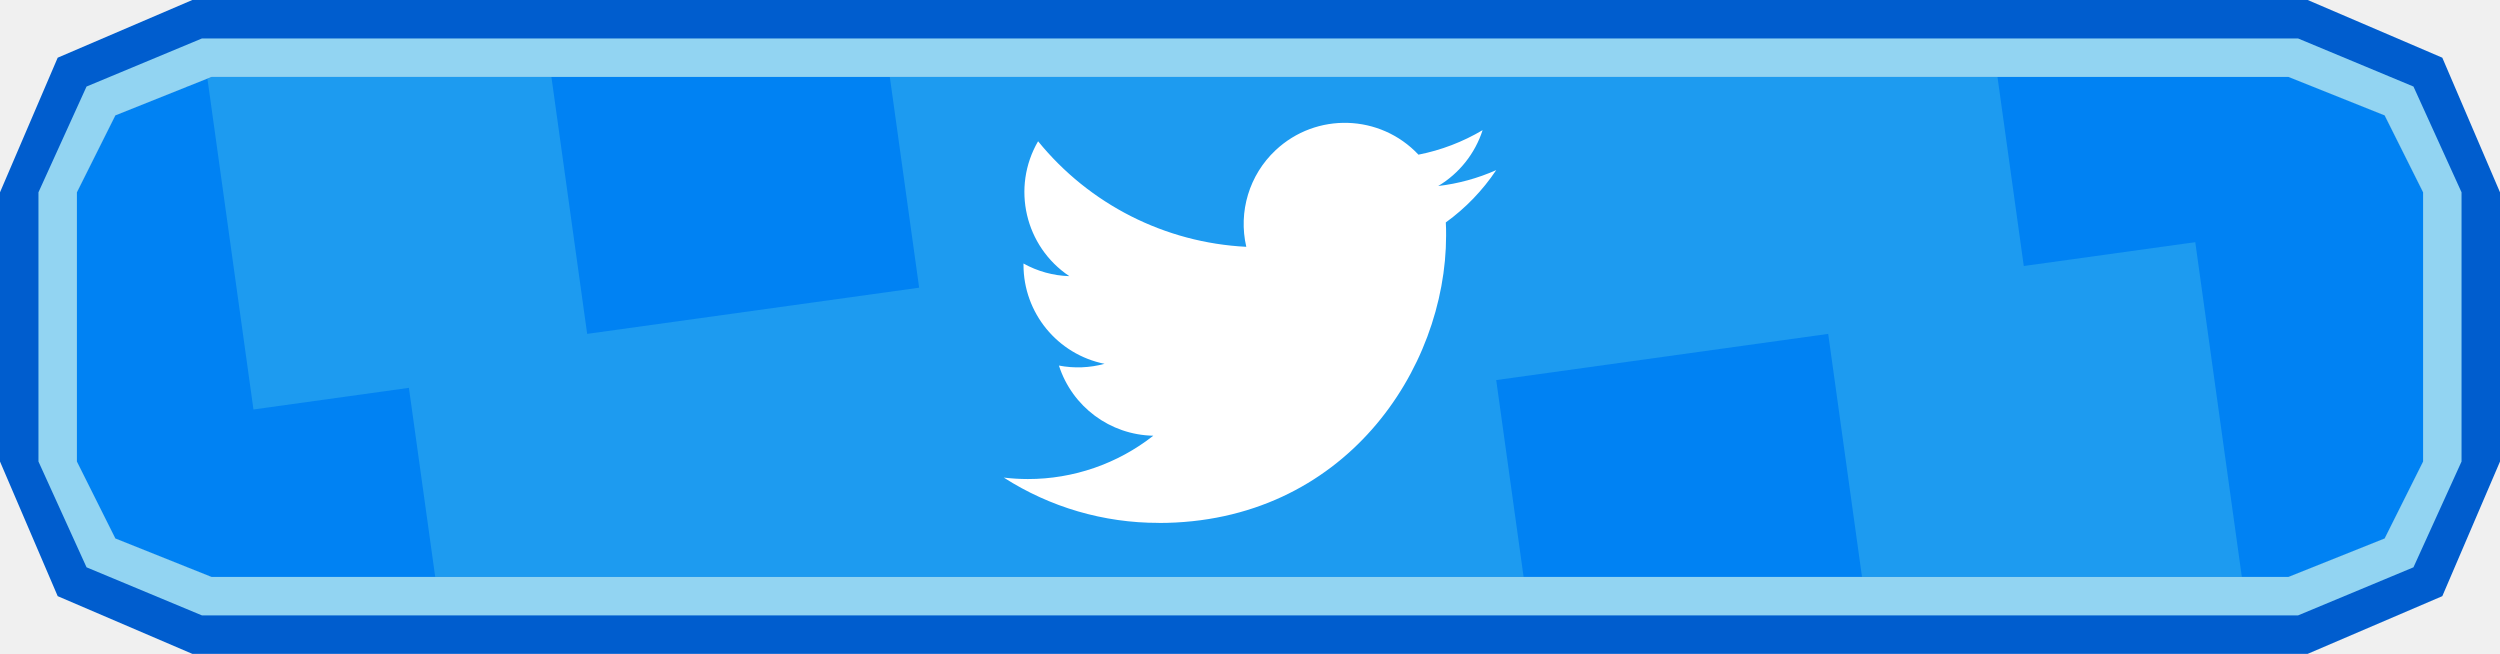
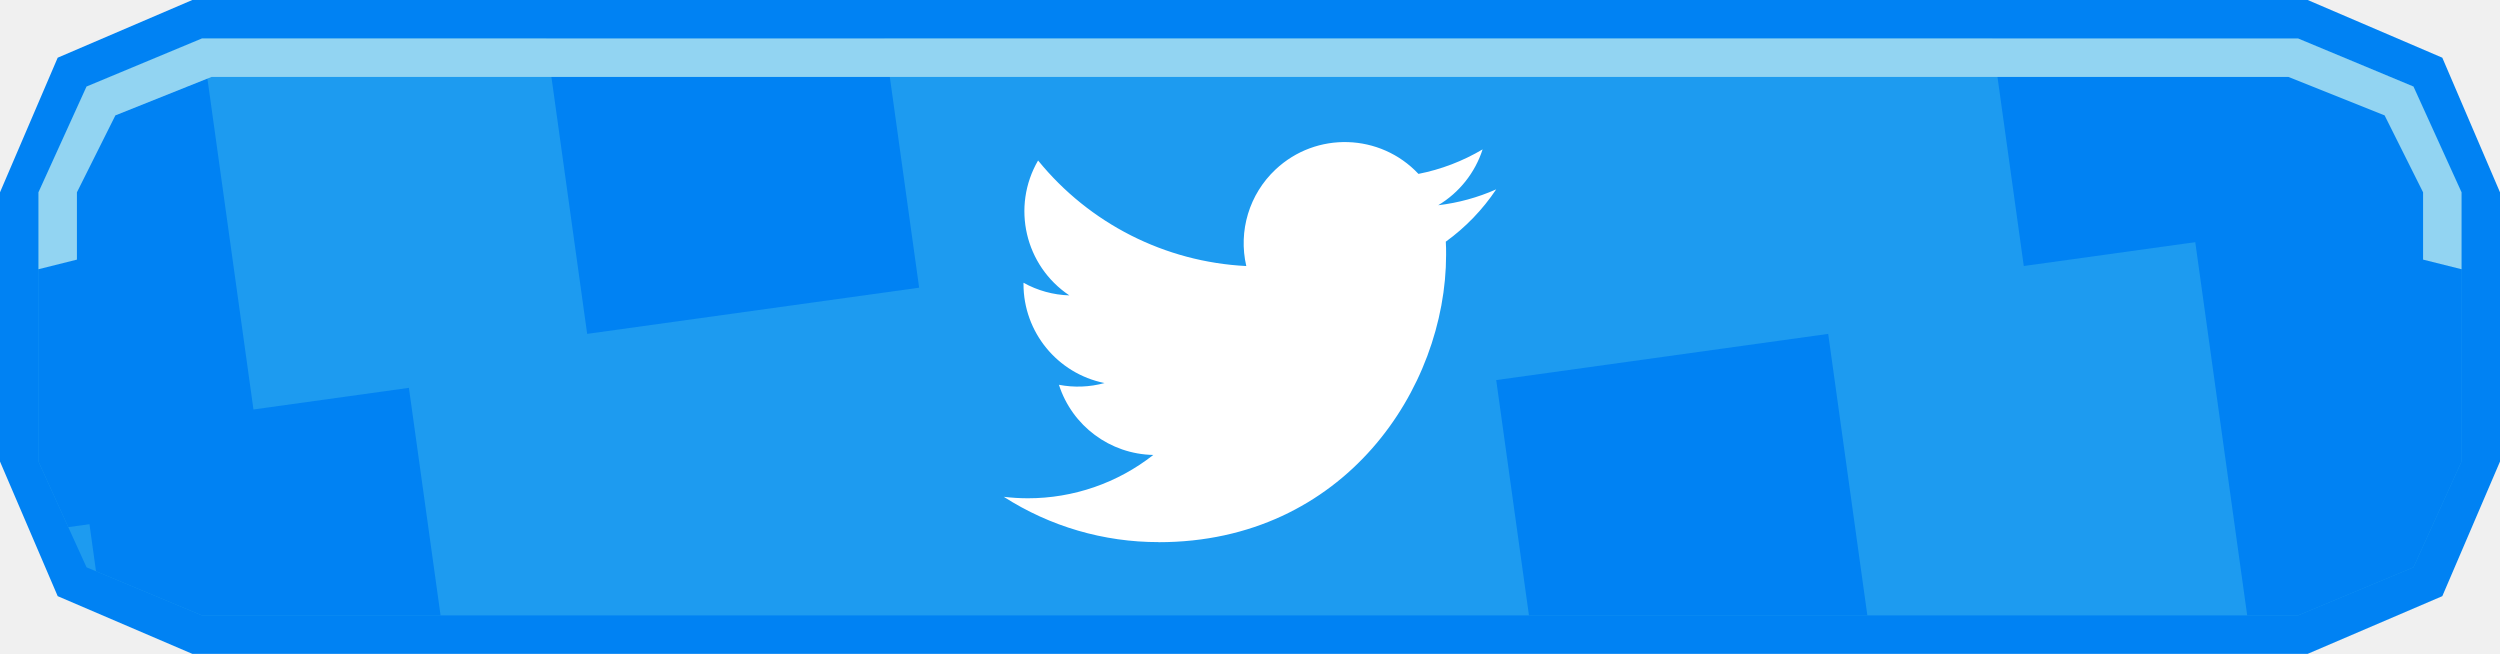
<svg xmlns="http://www.w3.org/2000/svg" width="100%" height="100%" viewBox="0 0 260 68" version="1.1" xml:space="preserve" style="fill-rule:evenodd;clip-rule:evenodd;stroke-linejoin:round;stroke-miterlimit:2;">
  <g transform="matrix(0.268595,0,0,3.4,1.07438,-234.6)">
    <rect id="Artboard2" x="-4" y="69" width="968" height="20" style="fill:none;" />
    <clipPath id="_clip1">
      <rect id="Artboard21" x="-4" y="69" width="968" height="20" />
    </clipPath>
    <g clip-path="url(#_clip1)">
      <g transform="matrix(3.72308,0,0,0.294118,-18.8923,64.8824)">
-         <path d="M4,34L10,20L24,14L244,14L258,20L264,34L264,62L258,76L244,82L24,82L10,76L4,62L4,34Z" style="fill:rgb(0,93,206);" />
+         <path d="M4,34L10,20L24,14L244,14L258,20L264,34L264,62L258,76L244,82L24,82L10,76L4,62L4,34Z" style="fill:rgb(0,130,243);" />
        <clipPath id="_clip2">
          <path d="M4,34L10,20L24,14L244,14L258,20L264,34L264,62L258,76L244,82L24,82L10,76L4,62L4,34Z" />
        </clipPath>
        <g clip-path="url(#_clip2)">
-           <path d="M12,34L16,26L26,22L242,22L252,26L256,34L256,62L252,70L242,74L26,74L16,70L12,62L12,34Z" style="fill:rgb(29,155,240);" />
-           <clipPath id="_clip3">
-             <path d="M12,34L16,26L26,22L242,22L252,26L256,34L256,62L252,70L242,74L26,74L16,70L12,62L12,34Z" />
-           </clipPath>
-           <g clip-path="url(#_clip3)">
-             <g transform="matrix(0.990461,-0.137796,0.137796,0.990461,-62.6998,22.9458)">
-               <rect x="69" y="46.141" width="34.859" height="34.859" style="fill:rgb(0,130,243);" />
-             </g>
-             <g transform="matrix(3.30731,-0.460124,0.460124,3.30731,-349.1,-154.143)">
-               <rect x="69" y="46.141" width="34.859" height="34.859" style="fill:rgb(0,130,243);" />
-             </g>
-             <g transform="matrix(0.990461,-0.137796,0.137796,0.990461,-14.4388,-21.9967)">
-               <rect x="69" y="46.141" width="34.859" height="34.859" style="fill:rgb(0,130,243);" />
-             </g>
-             <g transform="matrix(0.990461,-0.137796,0.137796,0.990461,84.9064,17.3337)">
-               <rect x="69" y="46.141" width="34.859" height="34.859" style="fill:rgb(0,130,243);" />
-             </g>
-             <g transform="matrix(3.05548,-0.425089,0.425089,3.05548,-1.10691,-93.8322)">
-               <rect x="69" y="46.141" width="34.859" height="34.859" style="fill:rgb(0,130,243);" />
-             </g>
-             <g transform="matrix(0.990461,-0.137796,0.137796,0.990461,134.97,-29.0542)">
-               <rect x="69" y="46.141" width="34.859" height="34.859" style="fill:rgb(0,130,243);" />
+           <g transform="matrix(1,0,0,1,4,14)">
+             <path d="M4,20L9,9L21,4L239,4L251,9L256,20L256,48L251,59L239,64L21,64L9,59L4,48L4,20Z" style="fill:rgb(29,155,240);" />
+             <clipPath id="_clip3">
+               <path d="M4,20L9,9L21,4L239,4L251,9L256,20L256,48L251,59L239,64L21,64L9,59L4,48L4,20Z" />
+             </clipPath>
+             <g clip-path="url(#_clip3)">
+               <g transform="matrix(0.990461,-0.137796,0.137796,0.990461,-66.6998,8.94581)">
+                 <rect x="69" y="46.141" width="34.859" height="34.859" style="fill:rgb(0,130,243);" />
+               </g>
+               <g transform="matrix(3.30731,-0.460124,0.460124,3.30731,-353.1,-168.143)">
+                 <rect x="69" y="46.141" width="34.859" height="34.859" style="fill:rgb(0,130,243);" />
+               </g>
+               <g transform="matrix(0.990461,-0.137796,0.137796,0.990461,-18.4388,-35.9967)">
+                 <rect x="69" y="46.141" width="34.859" height="34.859" style="fill:rgb(0,130,243);" />
+               </g>
+               <g transform="matrix(0.990461,-0.137796,0.137796,0.990461,80.9064,3.33367)">
+                 <rect x="69" y="46.141" width="34.859" height="34.859" style="fill:rgb(0,130,243);" />
+               </g>
+               <g transform="matrix(3.05548,-0.425089,0.425089,3.05548,-5.10691,-107.832)">
+                 <rect x="69" y="46.141" width="34.859" height="34.859" style="fill:rgb(0,130,243);" />
+               </g>
+               <g transform="matrix(0.990461,-0.137796,0.137796,0.990461,130.97,-43.0542)">
+                 <rect x="69" y="46.141" width="34.859" height="34.859" style="fill:rgb(0,130,243);" />
+               </g>
            </g>
          </g>
          <g transform="matrix(1,0,0,1,4,14)">
-             <path d="M4,20L9,9L21,4L239,4L251,9L256,20L256,48L251,59L239,64L21,64L9,59L4,48L4,20ZM8,20L8,48L12,56L22,60L238,60L248,56L252,48L252,20L248,12L238,8L22,8L12,12L8,20Z" style="fill:rgb(146,212,242);" />
+             <path d="M8,27L4,28L4,20L9,9L21,4L239,4L251,9L256,20L256,28L252,27L252,20L248,12L238,8L22,8L12,12L8,20L8,27Z" style="fill:rgb(146,212,242);" />
          </g>
        </g>
      </g>
-       <g transform="matrix(0.774598,0,0,0.0611921,383.892,72.6656)">
+       <g transform="matrix(0.774598,0,0,0.0611921,383.892,73.2538)">
        <path d="M221.95,51.29C222.1,53.46 222.1,55.63 222.1,57.82C222.1,124.55 171.3,201.51 78.41,201.51L78.41,201.47C50.97,201.51 24.1,193.65 1,178.83C4.99,179.31 9,179.55 13.02,179.56C35.76,179.58 57.85,171.95 75.74,157.9C54.13,157.49 35.18,143.4 28.56,122.83C36.13,124.29 43.93,123.99 51.36,121.96C27.8,117.2 10.85,96.5 10.85,72.46L10.85,71.82C17.87,75.73 25.73,77.9 33.77,78.14C11.58,63.31 4.74,33.79 18.14,10.71C43.78,42.26 81.61,61.44 122.22,63.47C118.15,45.93 123.71,27.55 136.83,15.22C157.17,-3.9 189.16,-2.92 208.28,17.41C219.59,15.18 230.43,11.03 240.35,5.15C236.58,16.84 228.69,26.77 218.15,33.08C228.16,31.9 237.94,29.22 247.15,25.13C240.37,35.29 231.83,44.14 221.95,51.29Z" style="fill:white;fill-rule:nonzero;" />
      </g>
    </g>
  </g>
</svg>
